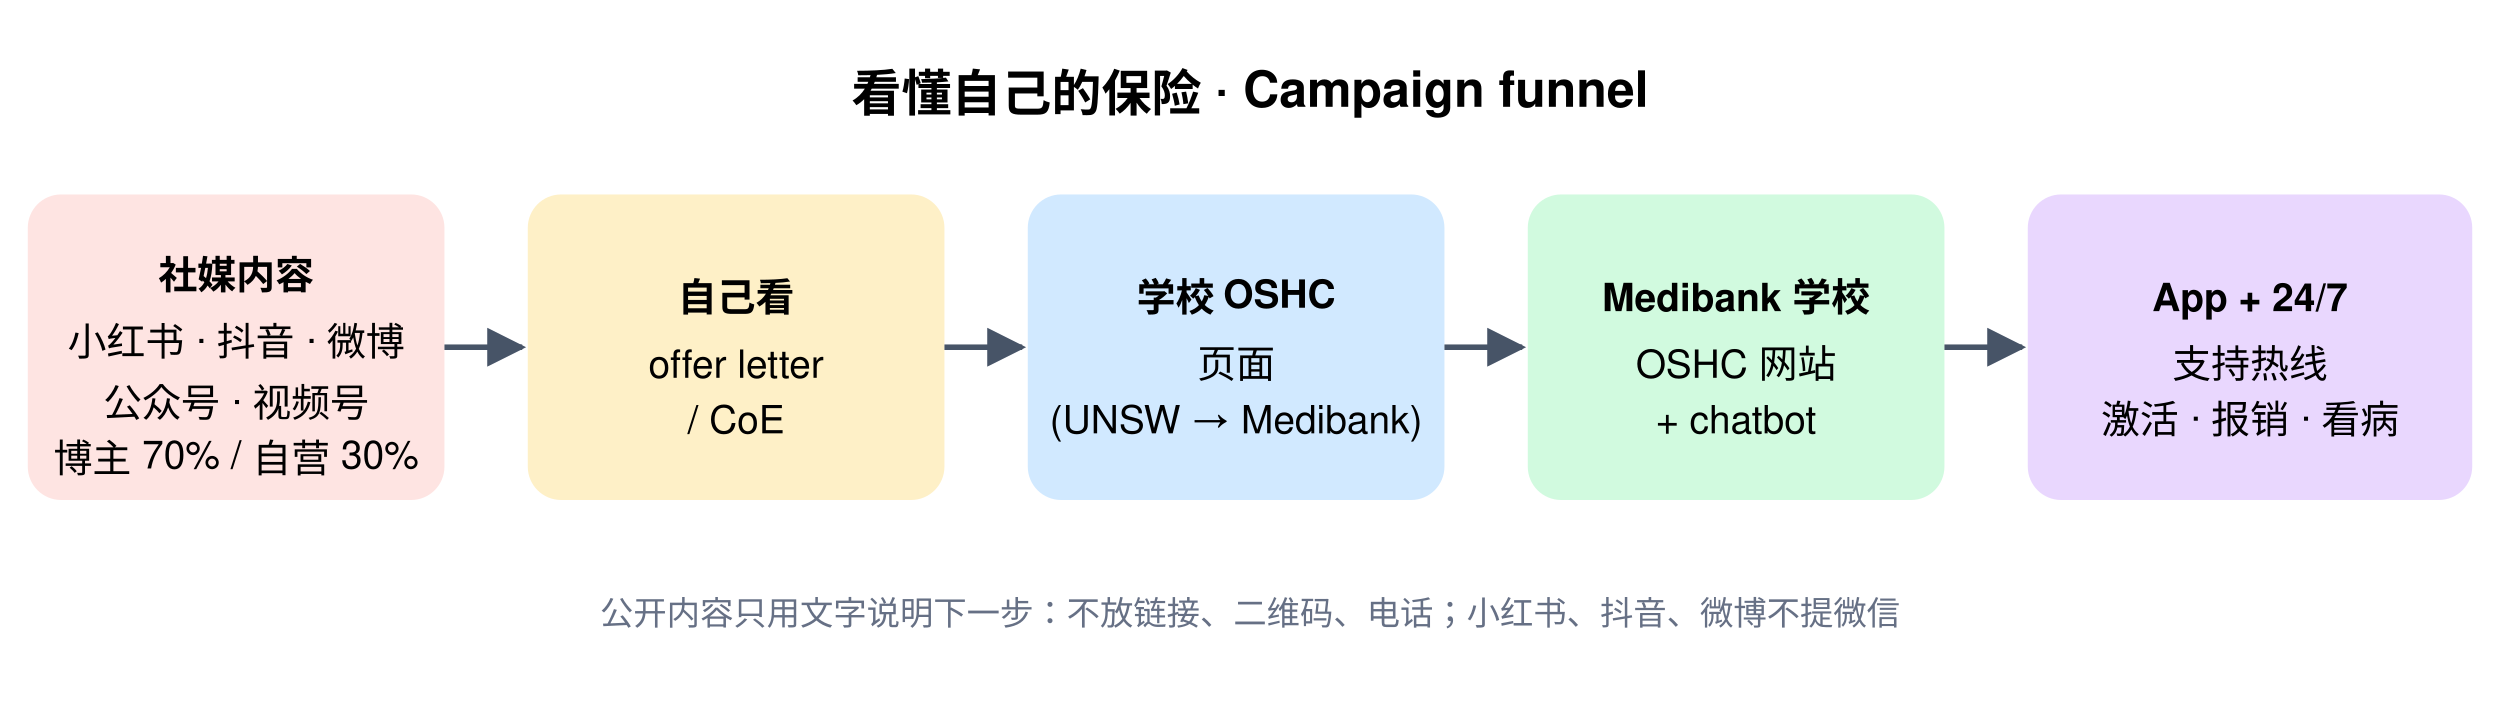
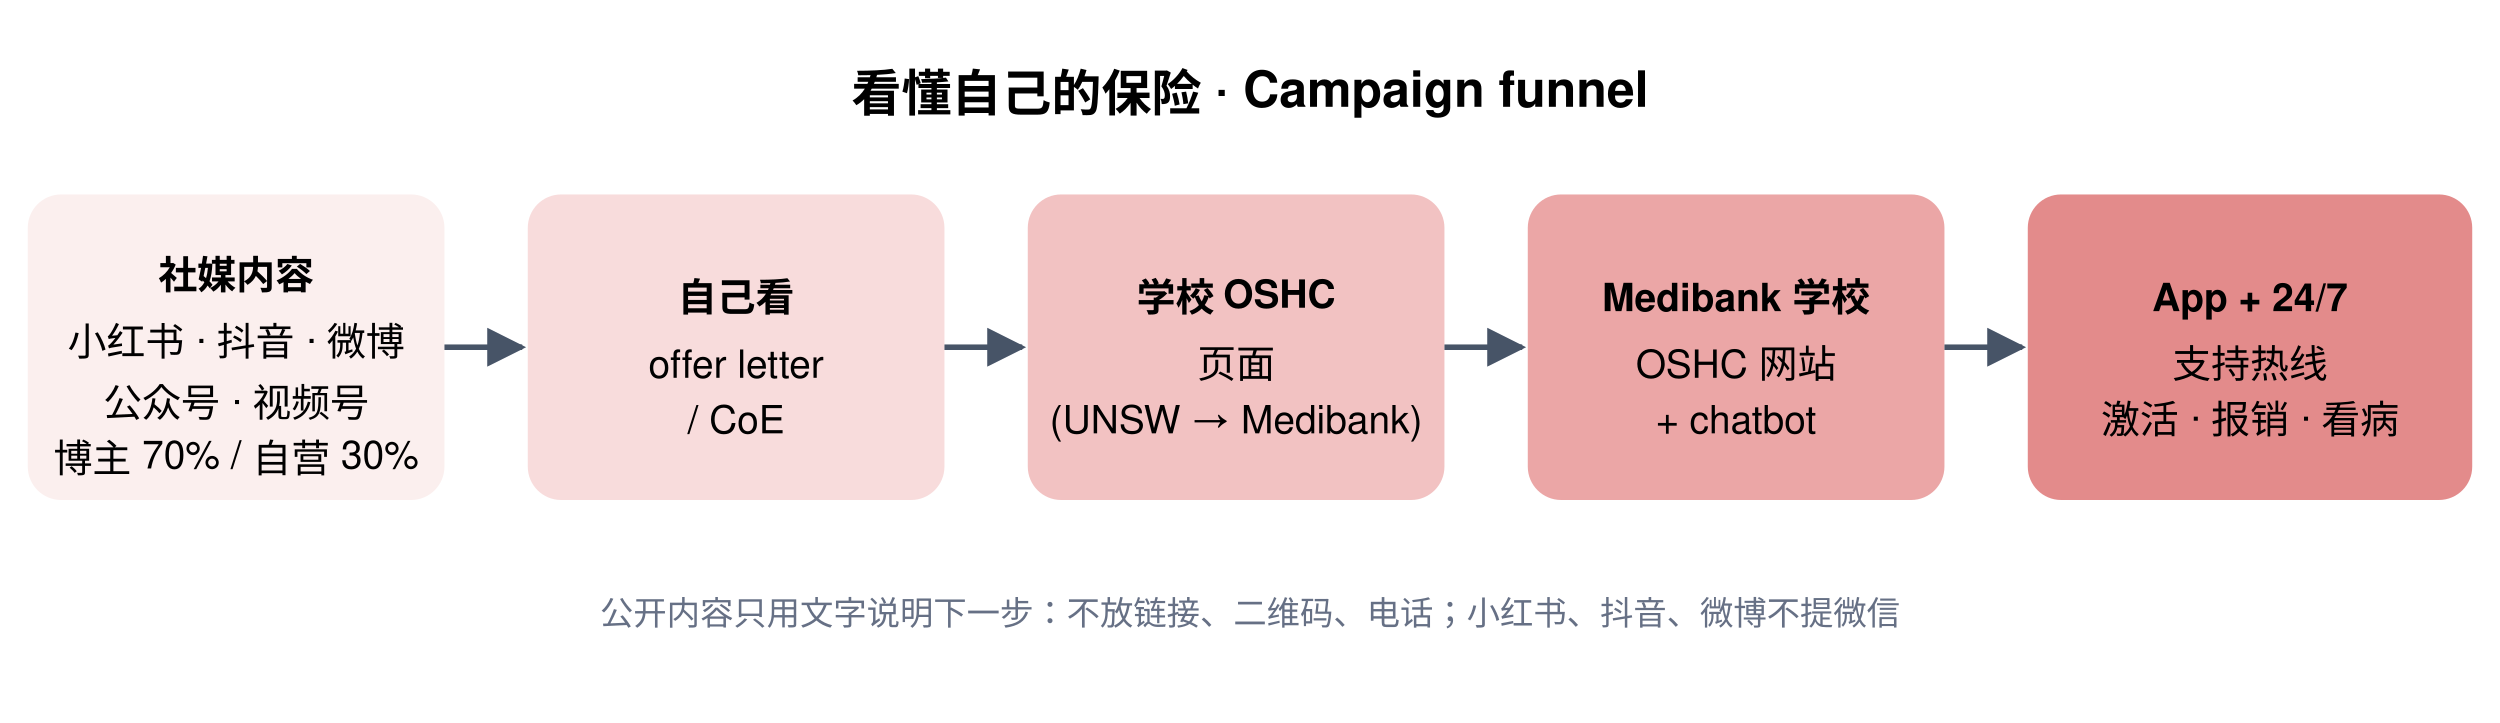
<svg xmlns="http://www.w3.org/2000/svg" viewBox="0 0 900 260" font-family="Helvetica, Arial, 'PingFang SC', sans-serif" role="img" aria-label="Campaign funnel from Chinese social media to the Medibank app">
  <defs>
    <marker id="a" viewBox="0 0 10 10" refX="9" refY="5" markerWidth="7" markerHeight="7" orient="auto">
      <path d="M0 0L10 5L0 10z" fill="#475467" />
    </marker>
  </defs>
  <g font-size="14" text-anchor="middle">
-     <rect x="10" y="70" width="150" height="110" rx="12" fill="#FEE4E2" />
+     <rect x="10" y="70" width="150" height="110" rx="12" fill="#FBEFEE" />
    <text x="85" y="104" font-weight="700">社媒内容</text>
    <text x="85" y="128">小红书 · 抖音 · 微博</text>
    <text x="85" y="150">公众号 · 视频号</text>
    <text x="85" y="170">博主 70% / 自营 30%</text>
-     <rect x="190" y="70" width="150" height="110" rx="12" fill="#FEF0C7" />
+     <rect x="190" y="70" width="150" height="110" rx="12" fill="#F8DCDC" />
    <text x="265" y="112" font-weight="700">自己看</text>
    <text x="265" y="136">offer letter</text>
    <text x="265" y="156">/ CoE</text>
-     <rect x="370" y="70" width="150" height="110" rx="12" fill="#D1E9FF" />
+     <rect x="370" y="70" width="150" height="110" rx="12" fill="#F2C2C2" />
    <text x="445" y="112" font-weight="700">学校 OSHC</text>
    <text x="445" y="136">页面</text>
    <text x="445" y="156">(UNSW → Medibank)</text>
-     <rect x="550" y="70" width="150" height="110" rx="12" fill="#D1FADF" />
+     <rect x="550" y="70" width="150" height="110" rx="12" fill="#EBA6A6" />
    <text x="625" y="112" font-weight="700">Medibank 学校</text>
    <text x="625" y="136">OSHC 网站</text>
    <text x="625" y="156">+ chatbot</text>
-     <rect x="730" y="70" width="160" height="110" rx="12" fill="#E9D7FE" />
+     <rect x="730" y="70" width="160" height="110" rx="12" fill="#E38B8B" />
    <text x="810" y="112" font-weight="700">App + 24/7</text>
    <text x="810" y="136">支持热线</text>
    <text x="810" y="156">激活 · 报销 · 看病</text>
  </g>
  <g stroke="#475467" stroke-width="2" marker-end="url(#a)">
    <line x1="160" y1="125" x2="188" y2="125" />
    <line x1="340" y1="125" x2="368" y2="125" />
    <line x1="520" y1="125" x2="548" y2="125" />
    <line x1="700" y1="125" x2="728" y2="125" />
  </g>
  <text x="450" y="40" font-size="18" font-weight="700" text-anchor="middle">看懂自己的保险 · Campaign funnel</text>
  <text x="450" y="225" font-size="12" fill="#667085" text-anchor="middle">公开内容只用文字说明下一步：不放链接、二维码、电话；小红书、抖音、微博不提微信</text>
</svg>
